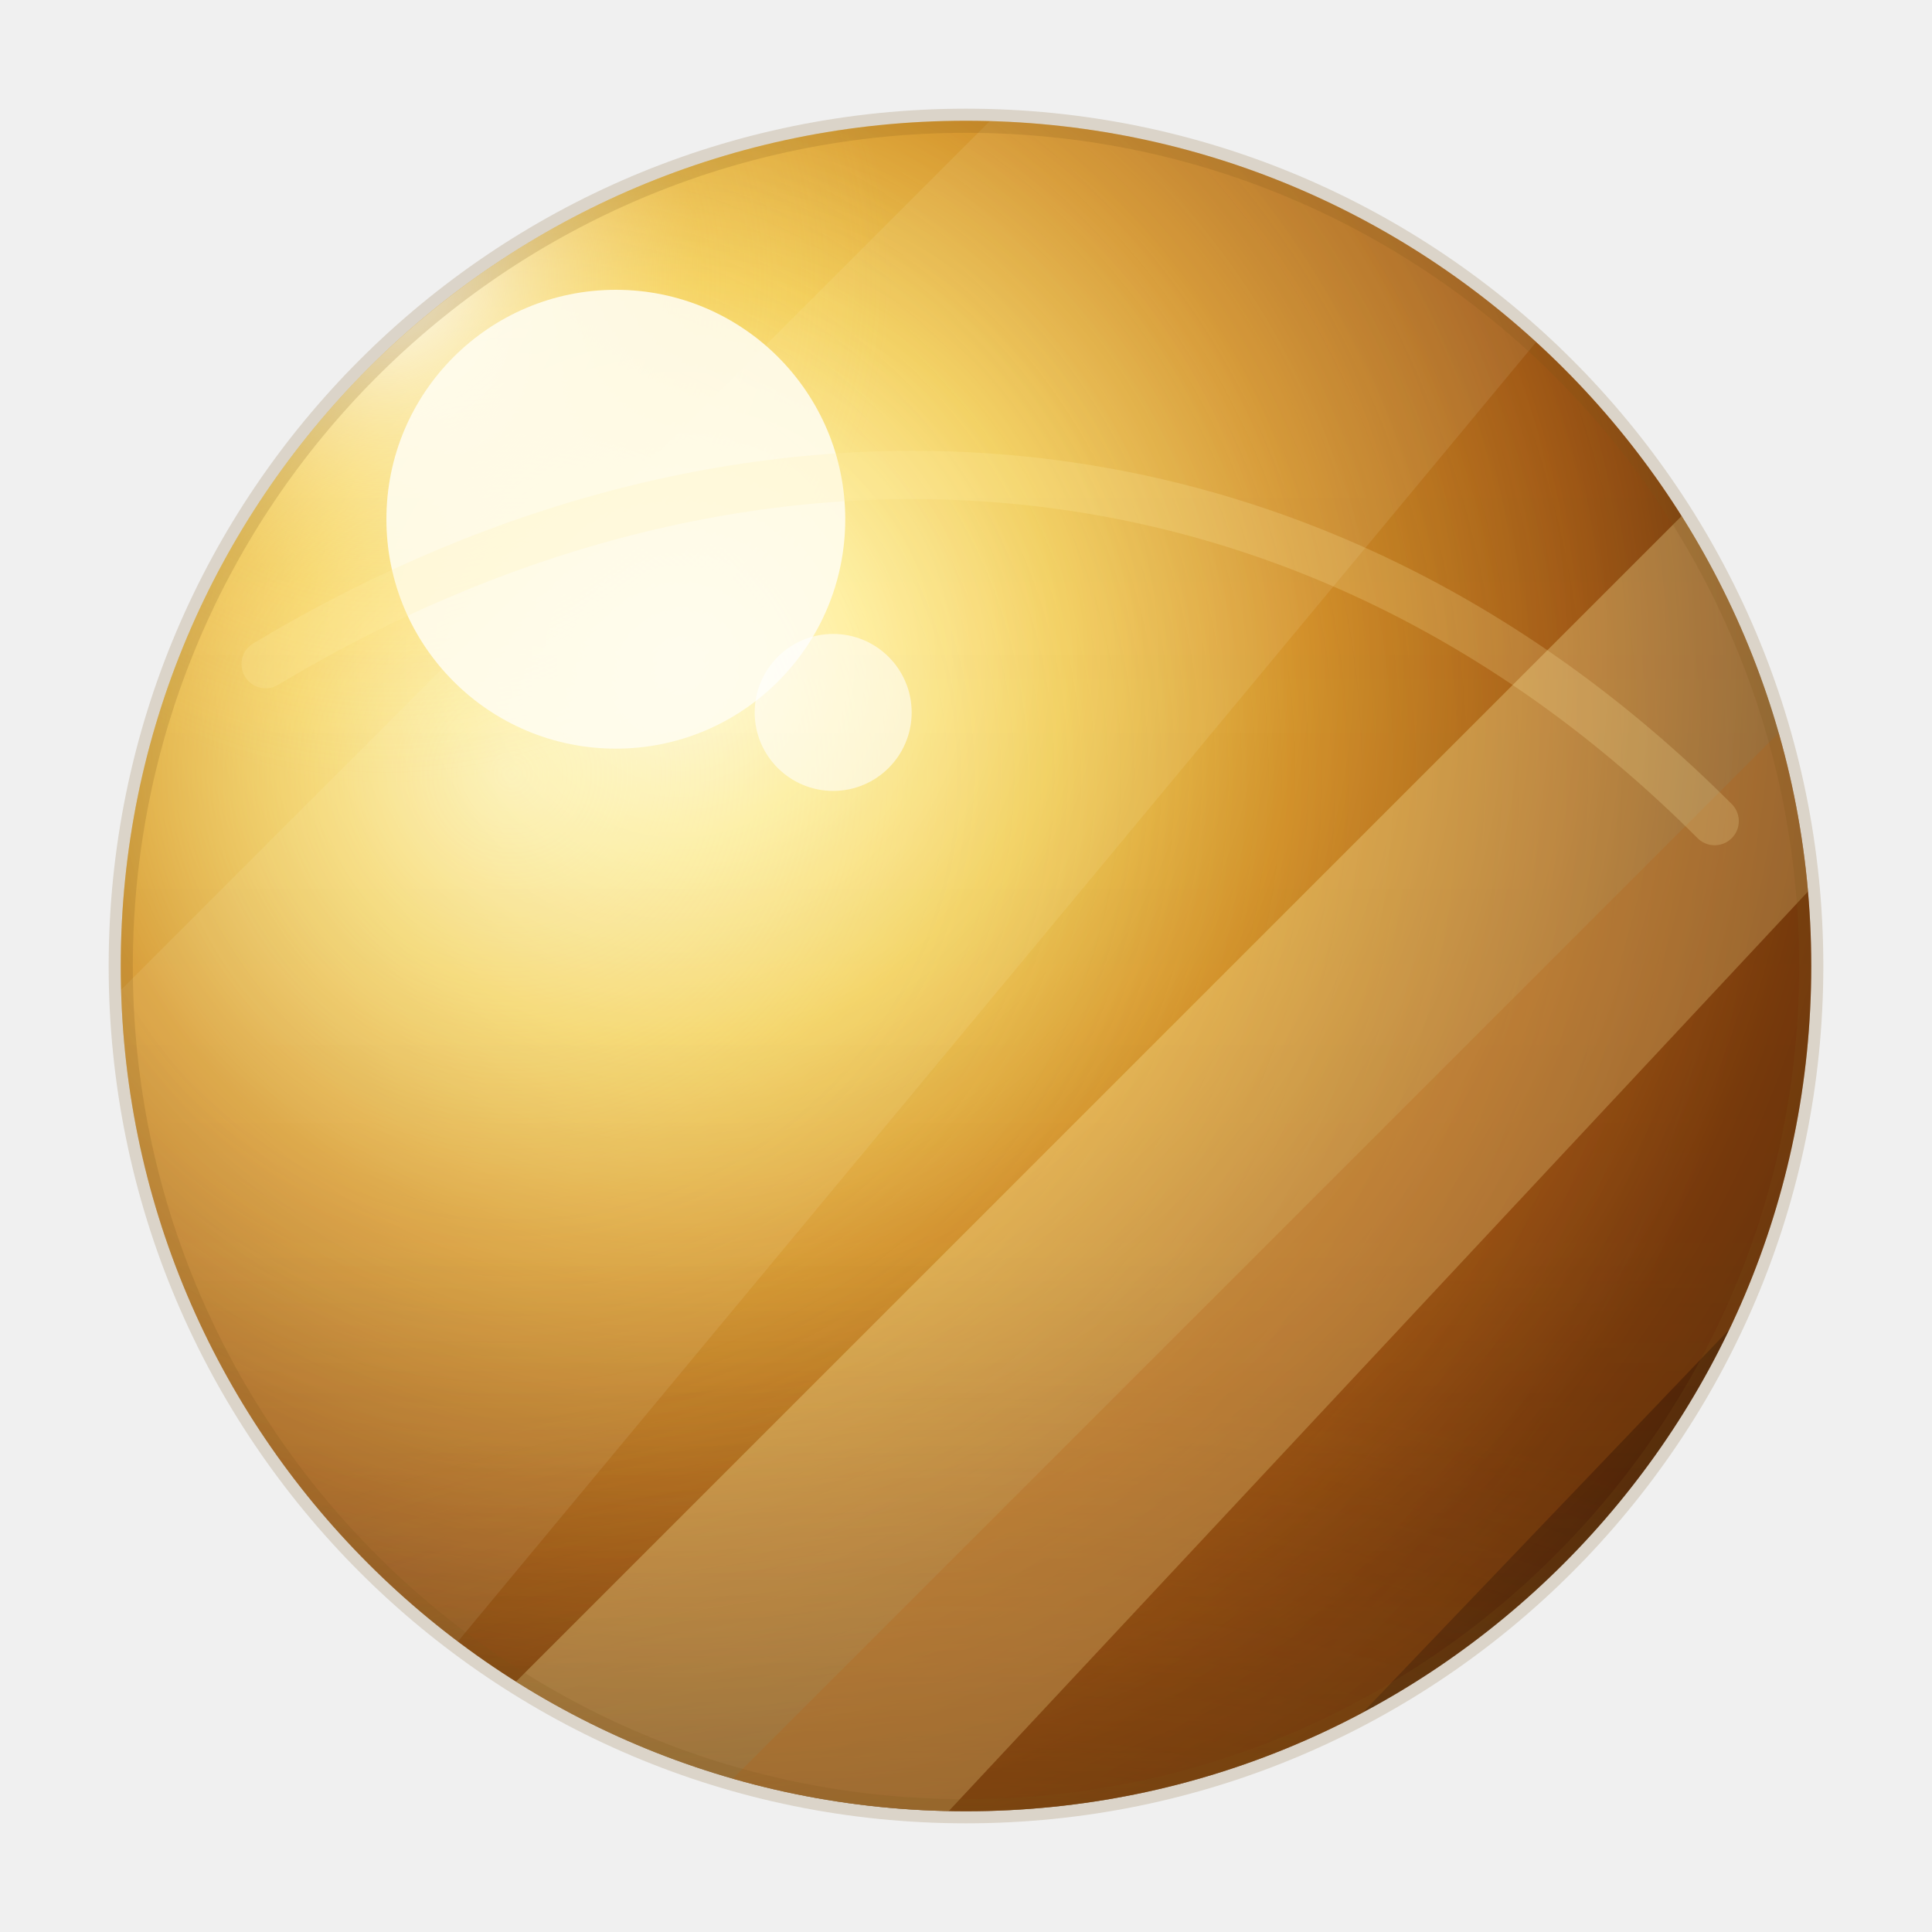
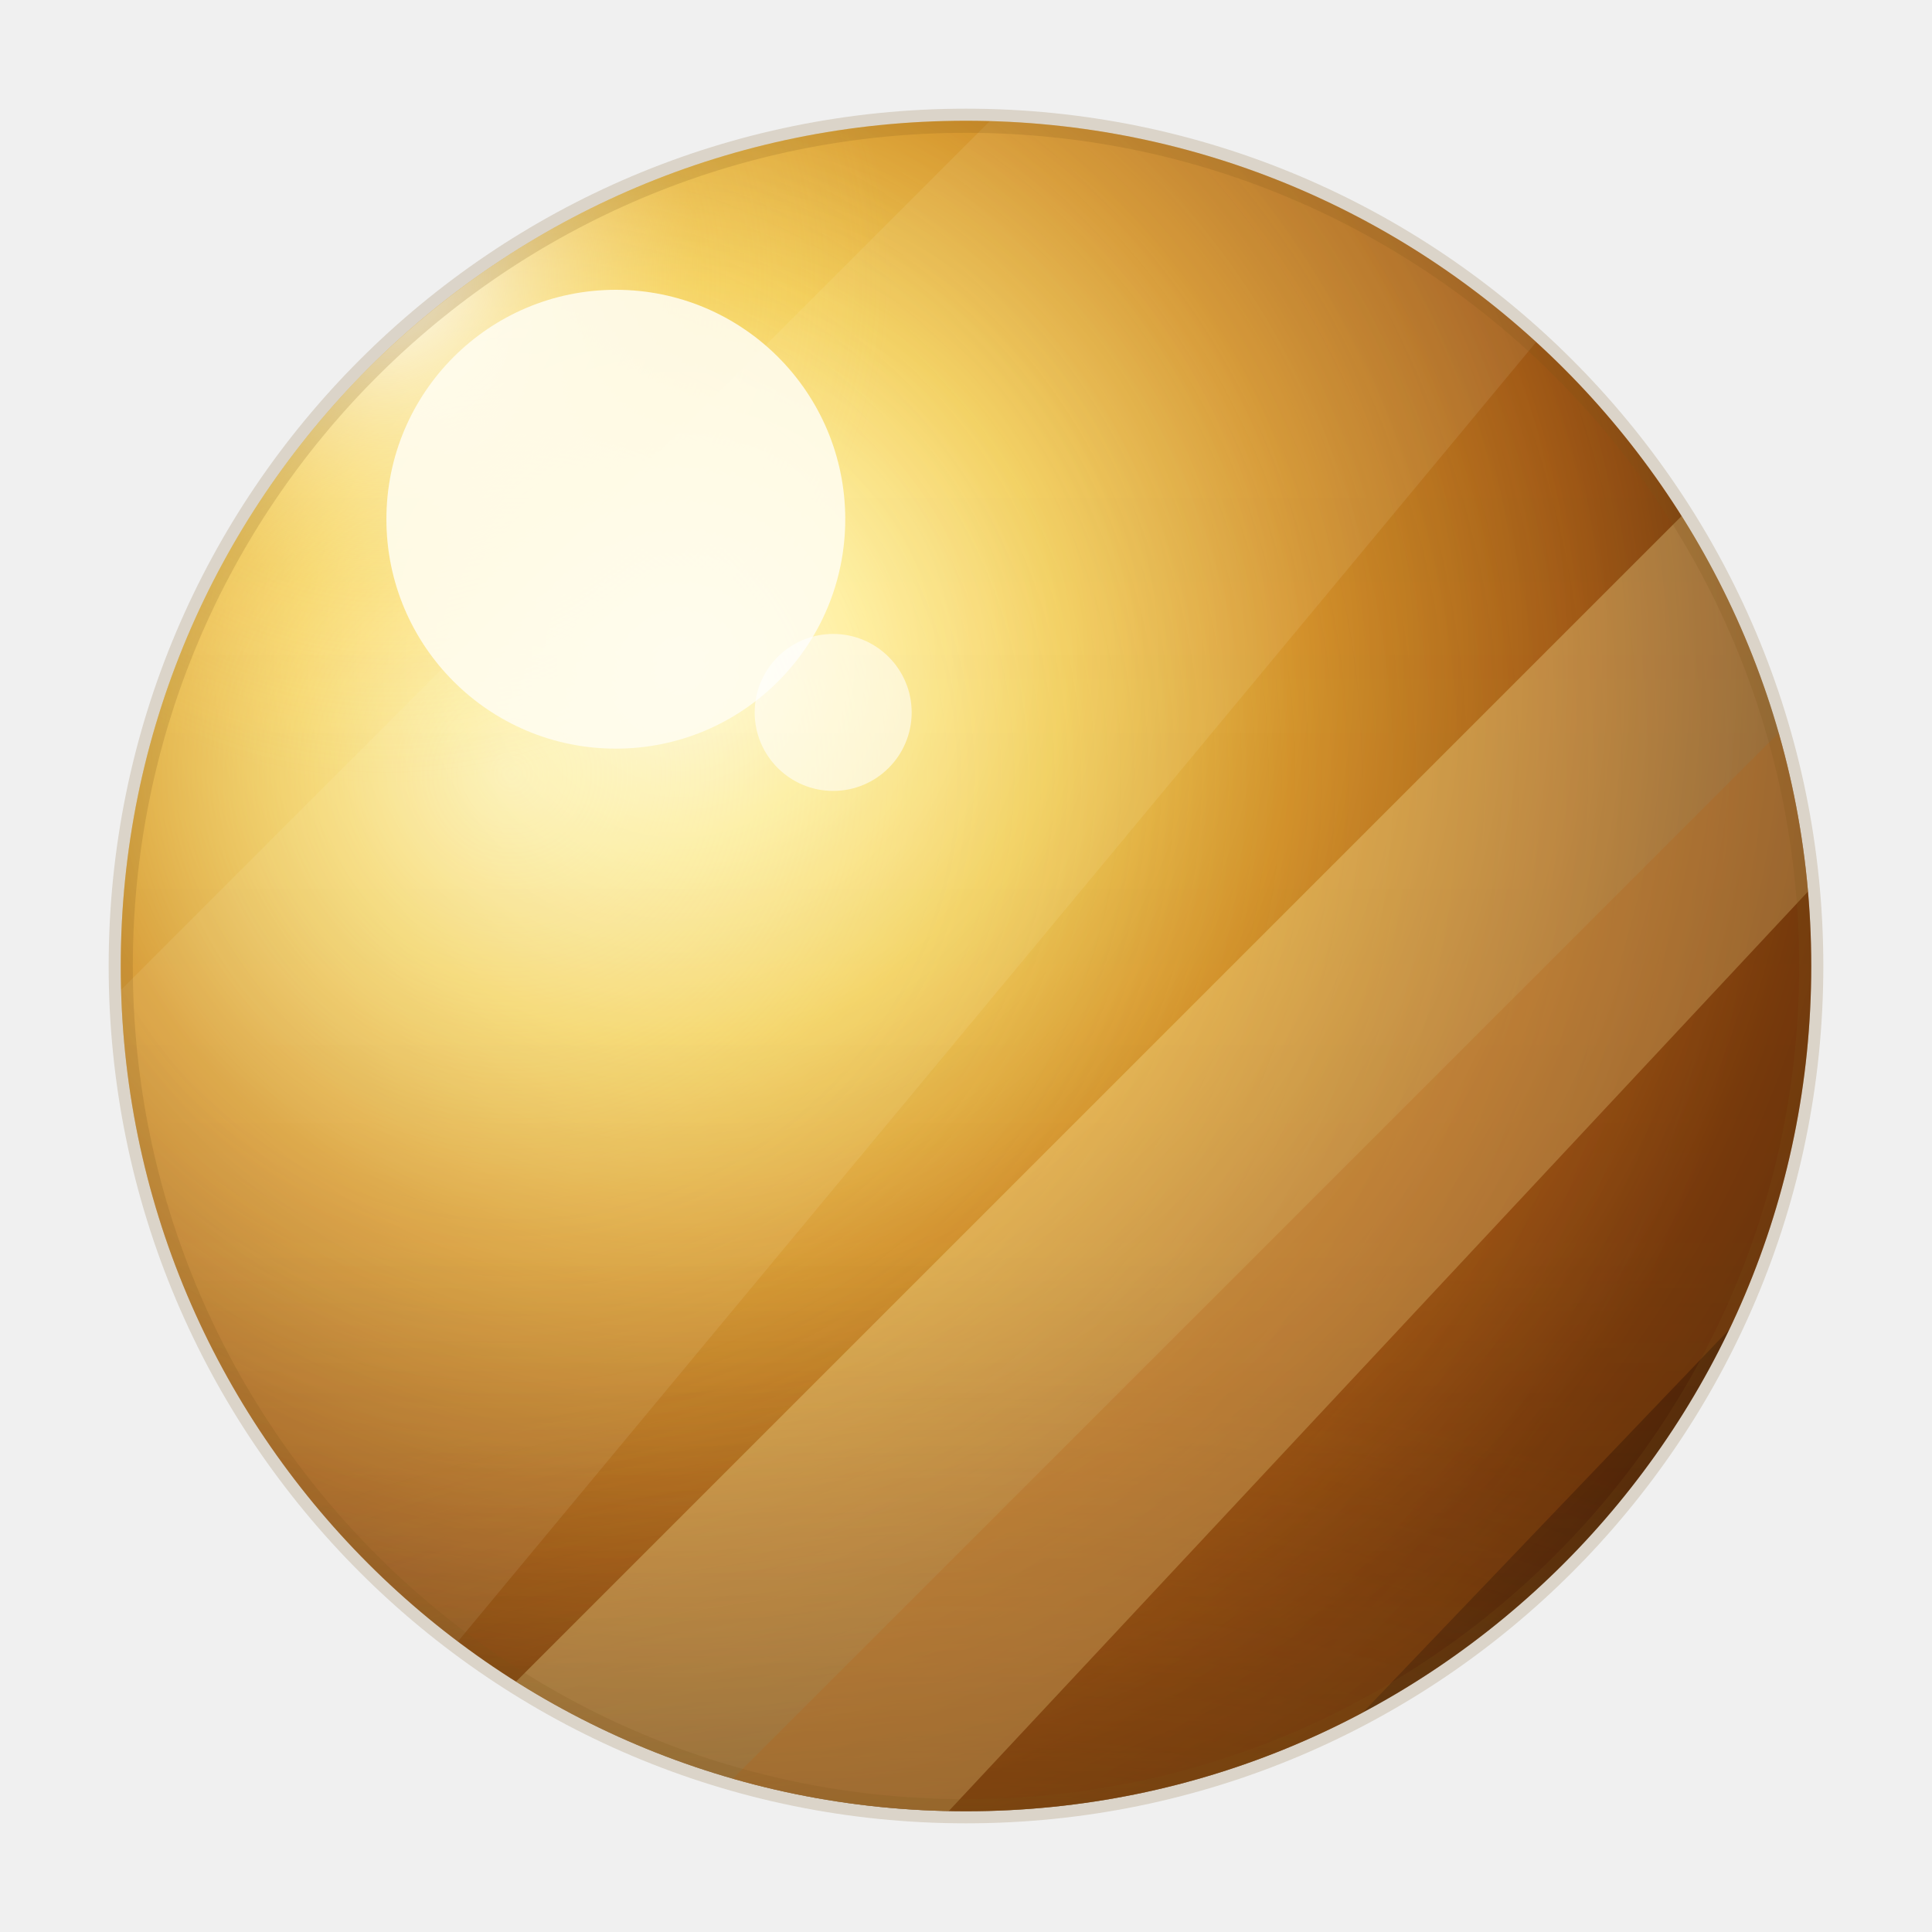
<svg xmlns="http://www.w3.org/2000/svg" viewBox="0 0 160 160">
  <defs>
    <radialGradient id="base" cx="33%" cy="32%" r="90%">
      <stop offset="0" stop-color="#fffef4" />
      <stop offset="0.11" stop-color="#fff1a4" />
      <stop offset="0.25" stop-color="#f2cc54" />
      <stop offset="0.41" stop-color="#d18e27" />
      <stop offset="0.59" stop-color="#9f5715" />
      <stop offset="0.76" stop-color="#5f2b09" />
      <stop offset="1" stop-color="#211004" />
    </radialGradient>
    <radialGradient id="leftGlow" cx="24%" cy="39%" r="72%">
      <stop offset="0" stop-color="#fff9d5" stop-opacity="0.56" />
      <stop offset=".34" stop-color="#ffe98e" stop-opacity="0.22" />
      <stop offset=".72" stop-color="#dba33b" stop-opacity=".08" />
      <stop offset="1" stop-color="#dba33b" stop-opacity="0" />
    </radialGradient>
    <radialGradient id="flare" cx="31%" cy="30%" r="42%">
      <stop offset="0" stop-color="#ffffff" stop-opacity=".95" />
      <stop offset=".24" stop-color="#fffce7" stop-opacity=".56" />
      <stop offset=".62" stop-color="#ffe88d" stop-opacity=".16" />
      <stop offset="1" stop-color="#ffe88d" stop-opacity="0" />
    </radialGradient>
    <linearGradient id="bottomShade" x1="80" y1="38" x2="80" y2="170" gradientUnits="userSpaceOnUse">
      <stop offset="0" stop-color="#4b260a" stop-opacity="0" />
      <stop offset=".5" stop-color="#70400f" stop-opacity=".04" />
      <stop offset=".74" stop-color="#74410f" stop-opacity=".24" />
      <stop offset="1" stop-color="#281307" stop-opacity=".72" />
    </linearGradient>
    <radialGradient id="bottomBrown" cx="50%" cy="104%" r="76%">
      <stop offset="0" stop-color="#281307" stop-opacity="0.92" />
      <stop offset=".34" stop-color="#70400f" stop-opacity="0.56" />
      <stop offset=".66" stop-color="#a66b1e" stop-opacity="0.18" />
      <stop offset="1" stop-color="#a66b1e" stop-opacity="0" />
    </radialGradient>
    <clipPath id="clip">
      <circle cx="80" cy="80" r="70" />
    </clipPath>
  </defs>
  <circle cx="80" cy="80" r="70" fill="url(#base)" />
  <g clip-path="url(#clip)">
    <circle cx="80" cy="80" r="72" fill="url(#leftGlow)" />
    <ellipse cx="80" cy="139" rx="82" ry="58" fill="url(#bottomBrown)" />
    <circle cx="80" cy="80" r="72" fill="url(#bottomShade)" opacity="0.64" />
    <path d="M90 172 172 90v82z" fill="#321204" opacity="0.32" />
    <path d="M10 172 172 10v40L58 172z" fill="#fff2a8" opacity="0.3" />
    <path d="M36 172 172 36v44L84 172z" fill="#b65f12" opacity="0.26" />
    <path d="M-16 108 108 -16h56L8 172H-16z" fill="#fffbe2" opacity="0.09" />
    <circle cx="51" cy="43" r="50" fill="url(#flare)" />
    <circle cx="51" cy="43" r="19" fill="#fffdf0" opacity=".88" />
    <circle cx="69" cy="59" r="6.5" fill="#ffffff" opacity=".58" />
-     <path d="M22 55c40-24 86-21 120 13" fill="none" stroke="#fff0ad" stroke-opacity="0.2" stroke-width="4" stroke-linecap="round" />
  </g>
  <circle cx="80" cy="80" r="70" fill="none" stroke="#7b5318" stroke-opacity=".18" stroke-width="2" />
</svg>
